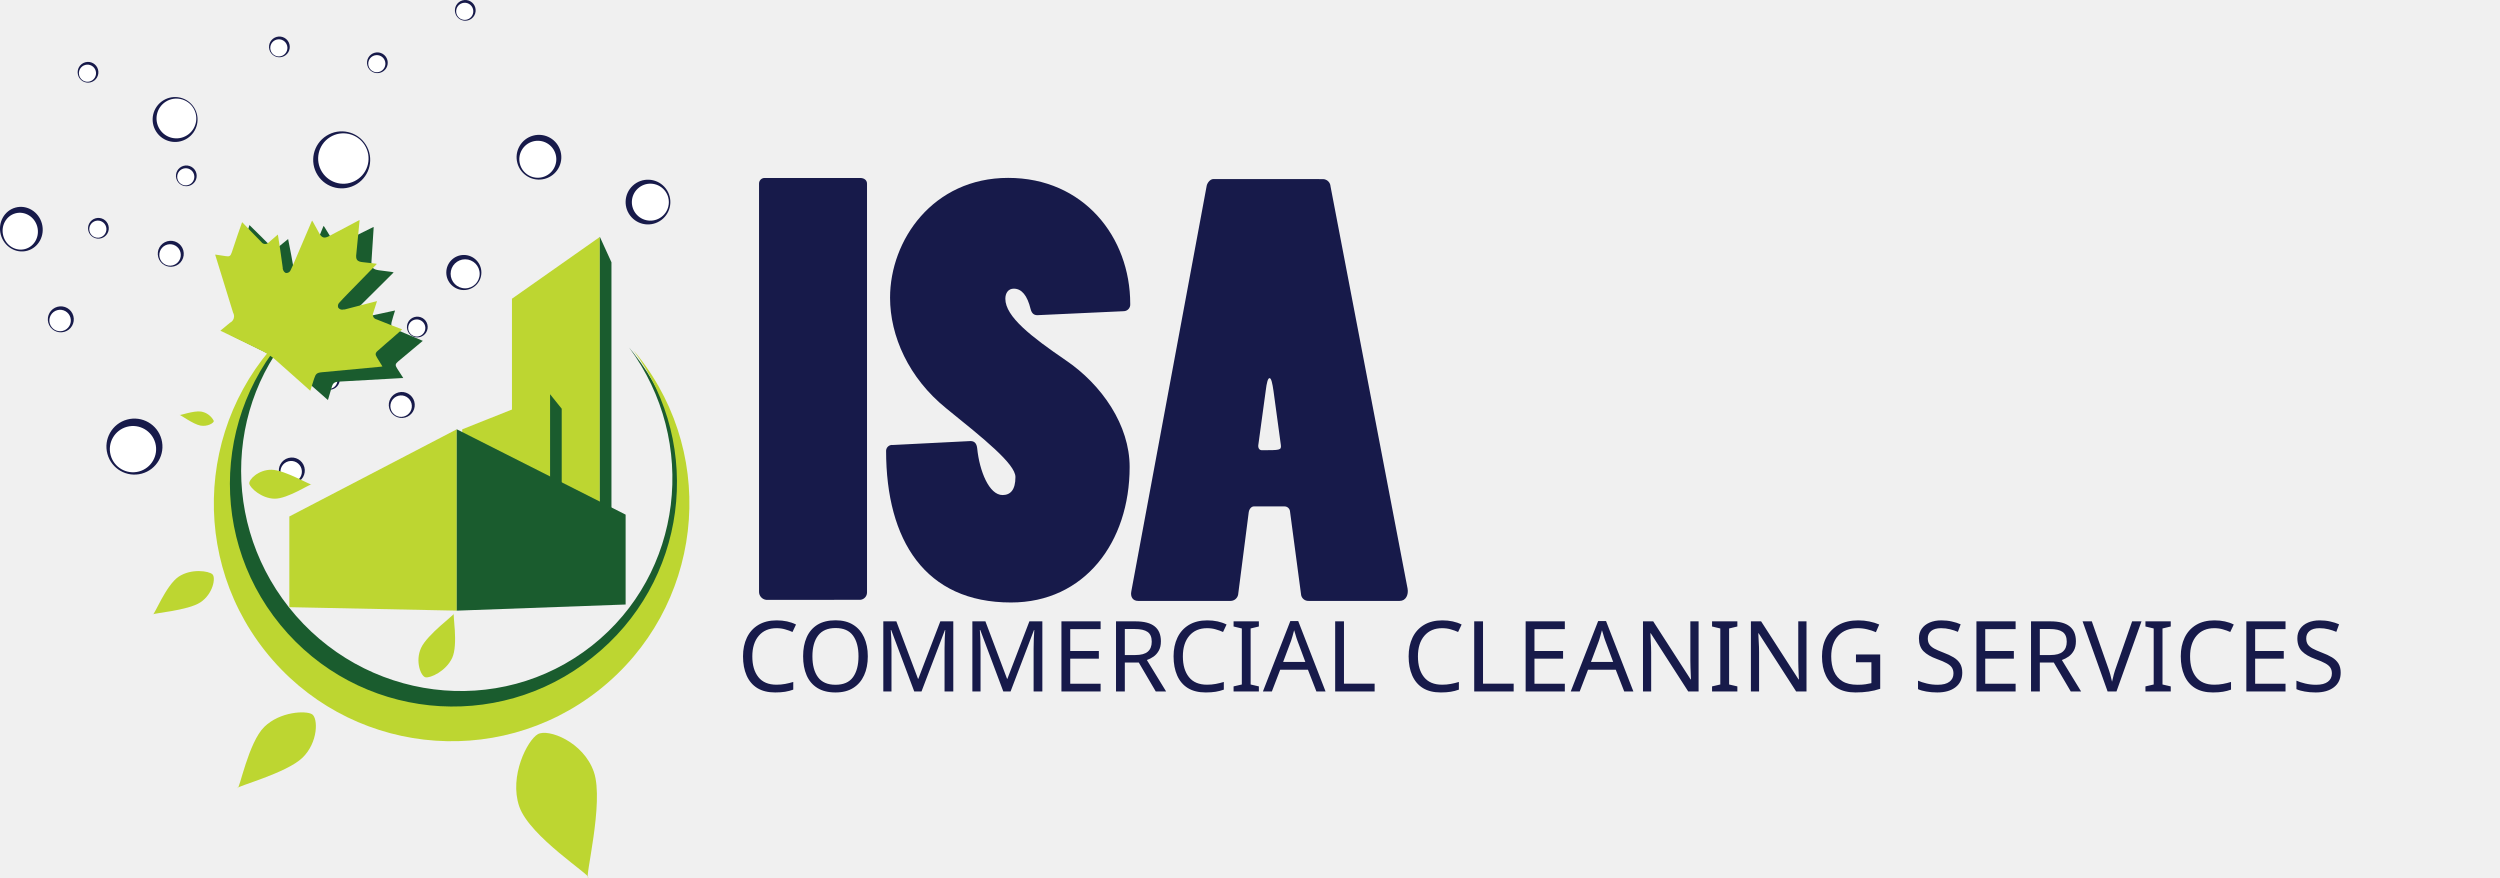
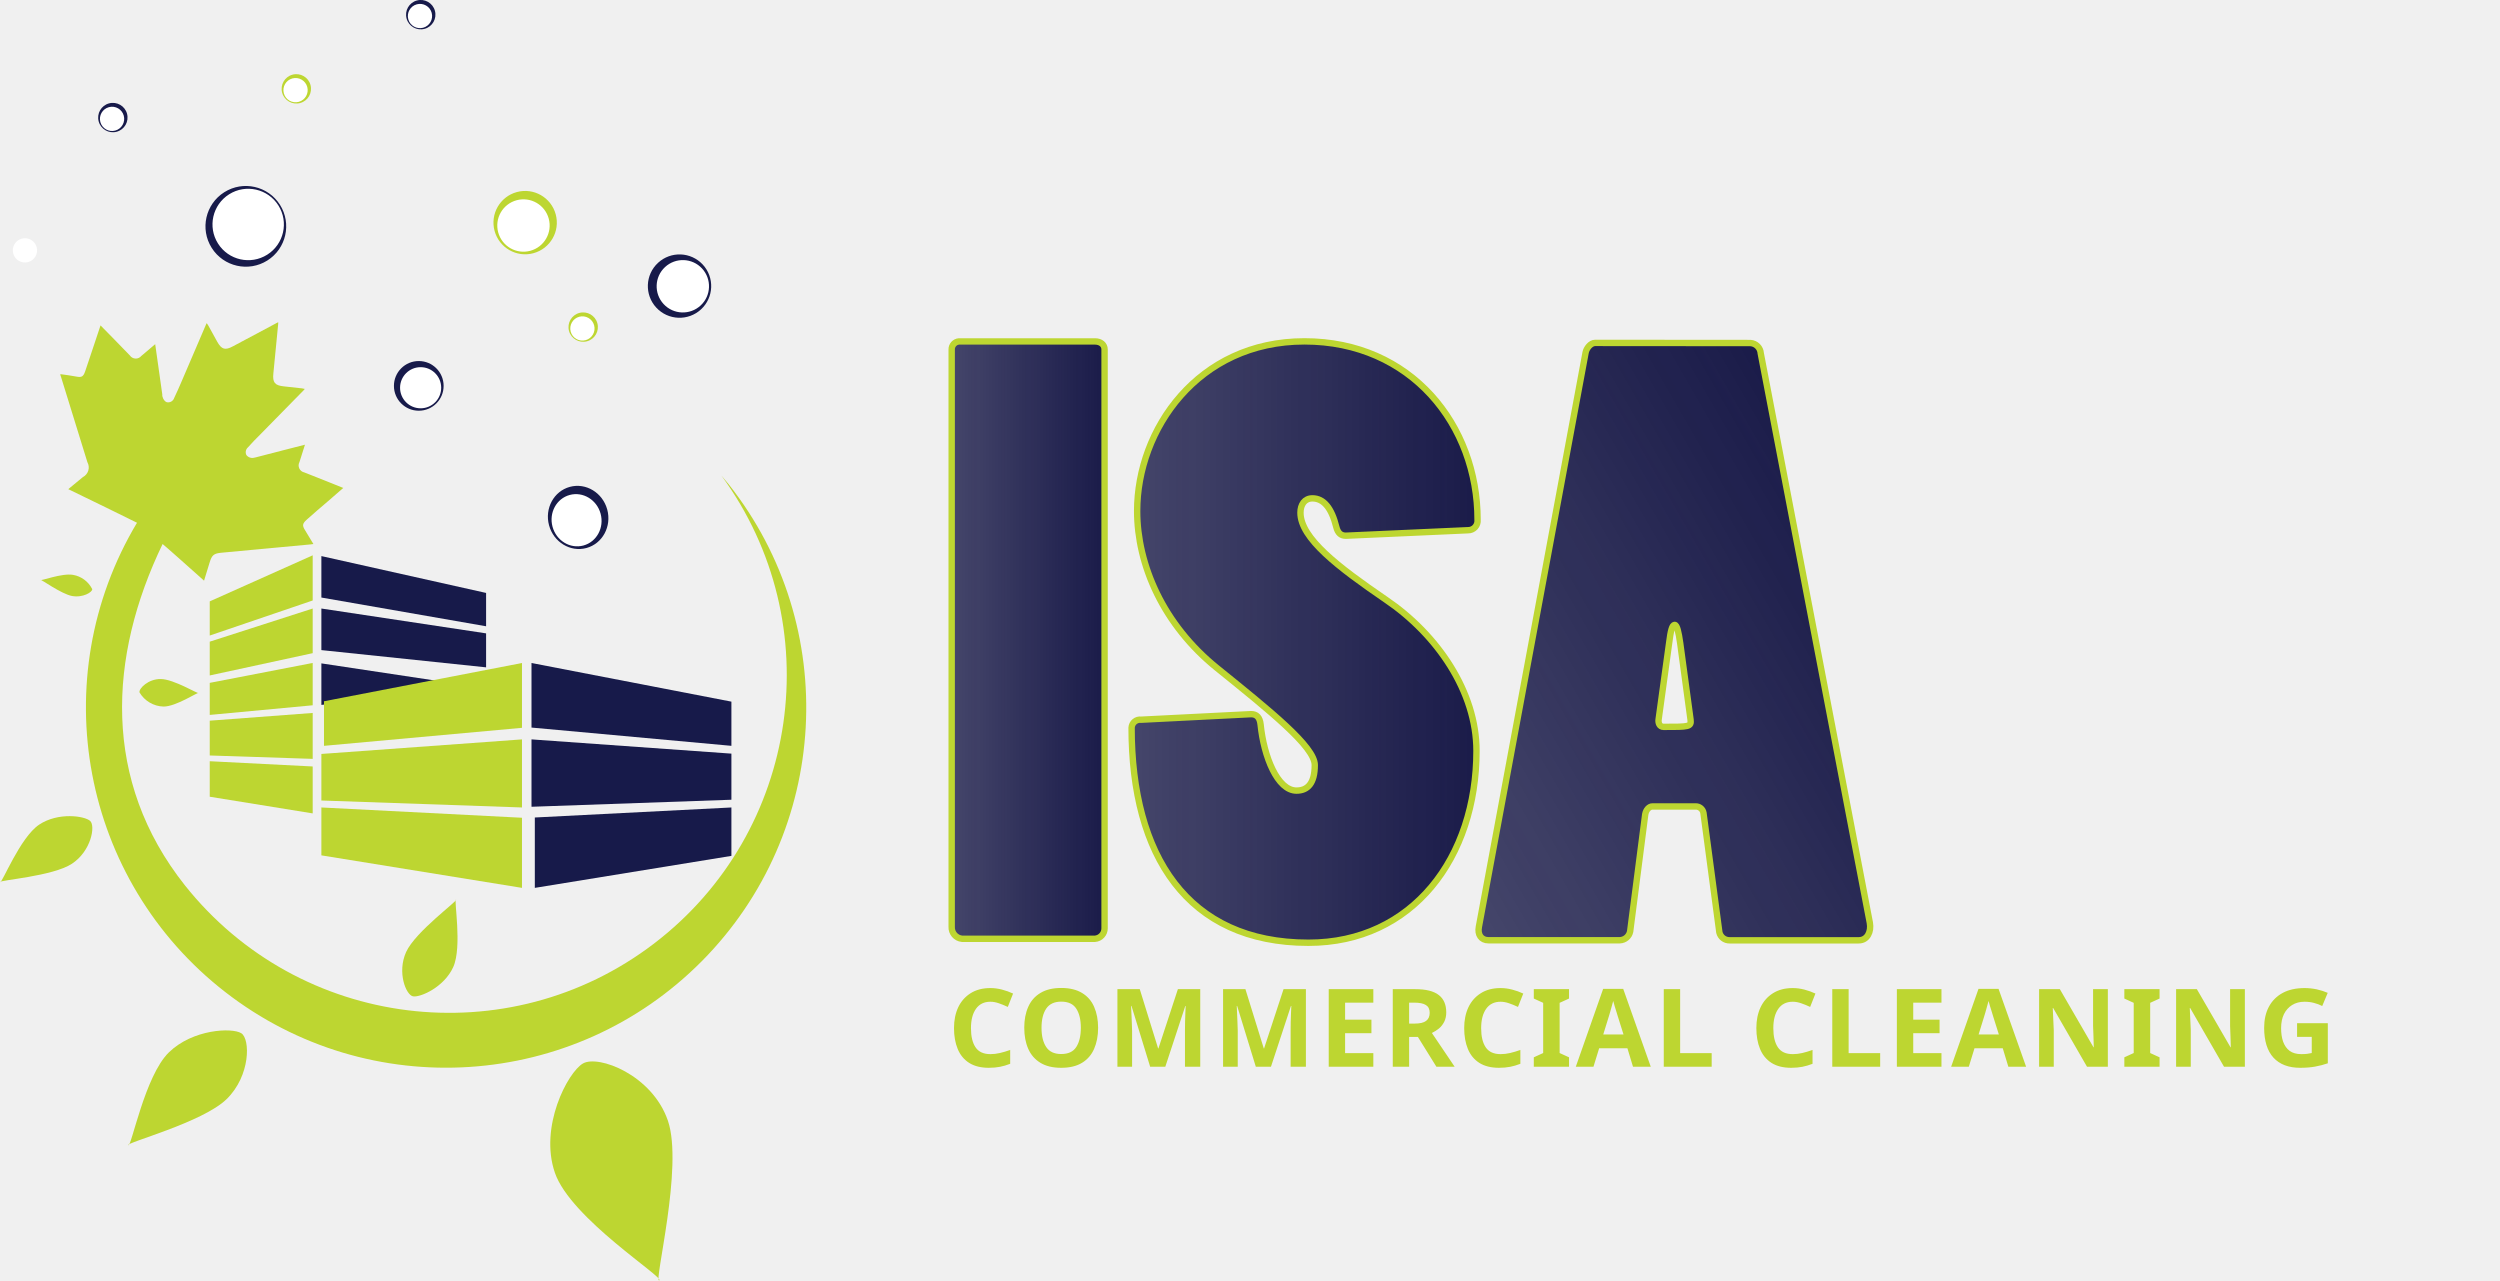
- <svg xmlns="http://www.w3.org/2000/svg" viewBox="0 0 554.29 194.58">
+ <svg xmlns="http://www.w3.org/2000/svg" xmlns:xlink="http://www.w3.org/1999/xlink" id="Layer_1" data-name="Layer 1" viewBox="0 0 391.44 200.5">
  <defs>
-     <style>.cls-1,.cls-4{fill:#171a4a;}.cls-2{fill:#fff;}.cls-3{fill:#1a5c2e;}.cls-4{font-size:21.77px;font-family:Verdana, Verdana;}.cls-5{fill:#bdd631;}</style>
+     <style>.cls-1,.cls-6{fill:#bdd631;}.cls-2{fill:#171a4a;}.cls-3{fill:#fff;}.cls-4,.cls-5,.cls-7{stroke:#bdd631;stroke-miterlimit:10;}.cls-4{fill:url(#linear-gradient);}.cls-5{fill:url(#linear-gradient-2);}.cls-6{font-size:17px;font-family:Verdana-Bold, Verdana;font-weight:700;letter-spacing:0.03em;}.cls-7{fill:url(#linear-gradient-3);}</style>
+     <linearGradient id="linear-gradient" x1="245.84" y1="319.72" x2="299.96" y2="319.72" gradientUnits="userSpaceOnUse">
+       <stop offset="0" stop-color="#1a1b49" stop-opacity="0.8" />
+       <stop offset="1" stop-color="#1a1b49" />
+     </linearGradient>
+     <linearGradient id="linear-gradient-2" x1="290.12" y1="347.97" x2="362.73" y2="306.05" xlink:href="#linear-gradient" />
+     <linearGradient id="linear-gradient-3" x1="217.66" y1="319.41" x2="241.6" y2="319.41" xlink:href="#linear-gradient" />
  </defs>
-   <g id="Layer_2" data-name="Layer 2">
-     <g id="Layer_1-2" data-name="Layer 1">
-       <circle class="cls-1" cx="143.67" cy="44.8" r="4.96" transform="translate(7.86 109.64) rotate(-42.84)" />
-       <circle class="cls-2" cx="144.19" cy="44.82" r="4.1" transform="translate(7.99 110) rotate(-42.84)" />
-       <circle class="cls-1" cx="73.04" cy="84.12" r="2.3" transform="translate(-19.44 22) rotate(-15.14)" />
-       <circle class="cls-2" cx="72.92" cy="84.33" r="1.9" transform="translate(-19.5 21.97) rotate(-15.14)" />
-       <circle class="cls-1" cx="92.53" cy="72.51" r="2.3" transform="translate(-15.73 26.68) rotate(-15.14)" />
-       <circle class="cls-2" cx="92.41" cy="72.72" r="1.9" transform="translate(-15.79 26.66) rotate(-15.14)" />
-       <circle class="cls-1" cx="64.7" cy="104.32" r="2.88" transform="translate(-25 20.52) rotate(-15.14)" />
-       <circle class="cls-2" cx="64.55" cy="104.58" r="2.38" transform="translate(-25.07 20.49) rotate(-15.14)" />
-       <circle class="cls-1" cx="89.08" cy="89.79" r="2.88" transform="translate(-20.36 26.38) rotate(-15.14)" />
-       <circle class="cls-2" cx="88.93" cy="90.05" r="2.38" transform="translate(-20.43 26.35) rotate(-15.14)" />
-       <path class="cls-3" d="M131.27,143.13c-20.56,16.26-50.66,12.45-67.23-8.5-16.23-20.53-13.44-49.89,6-66.36-.42.31-.85.62-1.27.95-21.94,17.34-25.39,49.52-7.72,71.87s49.78,26.41,71.71,9.07,25.39-49.52,7.72-71.87c-.34-.42-.69-.83-1-1.24C154.93,97.92,151.42,127.2,131.27,143.13Z" />
-       <path id="S" class="cls-1" d="M230,69.88c-.74,0-1.25-.37-1.5-1.37Q227.4,64,224.77,64c-1.24,0-1.87,1-1.87,2.24,0,4,5.86,8.48,13.34,13.6,8.11,5.49,14.22,14.46,14.22,23.69,0,16.71-10,30.05-26.31,30.05-19,0-27.69-13.72-27.69-33.67a1.33,1.33,0,0,1,1.5-1.25l17.21-.87c.87,0,1.37.5,1.49,1.62.5,5,2.63,10.35,5.62,10.35,1.74,0,2.86-1.12,2.86-4s-7-8.48-15.34-15.22S197.34,74.5,197.34,66c0-12.72,9.48-26.56,26.19-26.56s27.06,13.1,27.06,27.93a1.48,1.48,0,0,1-1.5,1.63Z" />
-       <path id="A" class="cls-1" d="M293.36,39.71A1.72,1.72,0,0,1,295,41.33l17.08,89.16c.25,1.37-.37,2.74-1.74,2.74H290.11a1.62,1.62,0,0,1-1.62-1.25L286,113.28a1.22,1.22,0,0,0-1.26-1H278c-.5,0-1,.5-1.13,1.25l-2.36,18.33a1.71,1.71,0,0,1-1.63,1.37H252.32c-1.12,0-1.74-.87-1.49-2.12L267.54,41.2c.12-.62.75-1.5,1.49-1.5Zm-11,47c-.25-1.75-.5-2.87-.87-2.87s-.63.88-.87,2.87L279,98.57c-.12.62.13,1.25.76,1.25,4,0,4.36,0,4.23-1.13Z" />
-       <path class="cls-3" d="M75.31,84.6,89,83.83l.42,0c-.47-.74-.91-1.43-1.36-2.12s-.46-1,.18-1.54c1.05-.89,2.12-1.77,3.18-2.66l2.32-1.94-2.89-1.22L87.64,73c-.82-.34-1-.79-.81-1.59s.49-1.66.76-2.57l-3.52.76-4,.88-.23,0a1.25,1.25,0,0,1-1.24-.44.93.93,0,0,1,.2-1.14c.58-.64,1.2-1.26,1.81-1.87l6.54-6.5.12-.15-.42-.09L84,59.92c-1.34-.19-1.72-.64-1.64-1.93q.24-3.72.48-7.43c0-.08,0-.15,0-.24l-.22.1-6.68,3.29c-1.15.57-1.71.39-2.41-.78L72,50.43c-.07-.11-.15-.22-.24-.35-.05.09-.08.13-.09.16q-1.75,4.26-3.5,8.53c-.33.8-.66,1.61-1,2.39a.93.93,0,0,1-1,.62,1.25,1.25,0,0,1-.88-1c0-.08,0-.15,0-.23l-.72-4L63.88,53,61.8,54.69A1.14,1.14,0,0,1,60,54.55l-2.46-2.45-2.23-2.2-.9,2.88c-.41,1.32-.81,2.64-1.24,4-.26.79-.51.91-1.35.75s-1.62-.29-2.48-.45c.05.18.08.29.12.41L54,70.38c.4,1.14.3,1.49-.61,2.21l-2.19,1.73L56,76.7c1.79.89,3.59,1.77,5.37,2.67a18.71,18.71,0,0,1,2.81,1.88c1.52,1.3,3,2.62,4.53,3.93l4,3.52L73.5,86C73.81,84.89,74.1,84.67,75.31,84.6Z" />
-       <text class="cls-4" transform="translate(163.41 153.31)">COMMERCIAL CLEANING SERVICES</text>
-       <polygon class="cls-5" points="113.51 66.23 132.99 52.53 132.99 133.08 113.51 132.83 113.51 66.23" />
-       <polygon class="cls-3" points="135.57 58.15 132.99 52.5 132.99 133.08 135.57 132.98 135.57 58.15" />
-       <polygon class="cls-5" points="102.48 95.19 121.96 87.43 121.96 133.08 102.48 132.94 102.48 95.19" />
-       <polygon class="cls-3" points="124.54 90.62 121.96 87.41 121.96 133.08 124.54 133.02 124.54 90.62" />
-       <polygon class="cls-5" points="64.15 134.62 101.27 135.39 101.27 95.18 64.15 114.51 64.15 134.62" />
-       <polygon class="cls-3" points="138.71 114.1 101.27 95.18 101.27 135.39 138.71 134.03 138.71 114.1" />
-       <path class="cls-5" d="M131.33,145.77A49.42,49.42,0,0,1,68.75,69.27c-.44.33-.88.65-1.32,1a52.72,52.72,0,1,0,74.06,8.66c-.34-.43-.7-.85-1.05-1.27A49.42,49.42,0,0,1,131.33,145.77Z" />
-       <path id="I" class="cls-1" d="M169.91,133a1.8,1.8,0,0,1-1.62-1.88V40.71a1.24,1.24,0,0,1,1.12-1.25h21.32c.88,0,1.5.5,1.5,1.25v90.66a1.63,1.63,0,0,1-1.5,1.62Z" />
-       <path class="cls-5" d="M71.39,82.53l13-1.22.4-.06c-.42-.7-.82-1.37-1.22-2s-.4-1,.22-1.51c1-.91,2.07-1.8,3.11-2.71l2.27-2L86.49,72l-3-1.19a1.05,1.05,0,0,1-.71-1.52l.81-2.53-3.36.86-3.83,1-.22,0A1.09,1.09,0,0,1,75,68.23a1,1,0,0,1,.23-1.12c.57-.65,1.18-1.27,1.78-1.89l6.42-6.57.12-.15-.39-.07-2.72-.3C79.17,58,78.83,57.55,79,56.3q.36-3.64.71-7.28c0-.07,0-.15,0-.23l-.21.1L73,52.33c-1.11.6-1.64.44-2.26-.68l-1.32-2.4c-.06-.11-.13-.21-.22-.34l-.09.16-3.61,8.45c-.34.8-.68,1.59-1.06,2.37a1,1,0,0,1-.95.64c-.36,0-.69-.43-.8-.93,0-.07,0-.15,0-.22l-.55-3.92L61.61,52l-2,1.72a1.05,1.05,0,0,1-1.68-.08l-2.25-2.31-2-2.08-1,2.85c-.43,1.3-.86,2.61-1.31,3.91-.27.78-.51.91-1.31.78l-2.34-.35c0,.17.07.28.1.39l3.86,12.49A1.59,1.59,0,0,1,51,71.55l-2.14,1.77,4.47,2.16c1.67.81,3.34,1.61,5,2.43a16.07,16.07,0,0,1,2.6,1.74c1.4,1.22,2.78,2.46,4.16,3.69l3.7,3.3L69.63,84C70,82.87,70.24,82.64,71.39,82.53Z" />
-       <path class="cls-5" d="M67.06,168c-3.52,3.43-14.82,6.39-14.39,6.74s2.42-10.15,5.93-13.58,9.27-3.65,10.6-2.79S70.58,164.59,67.06,168Z" />
-       <path class="cls-5" d="M93.35,143.67c1.35-3,7.65-7.54,7.3-7.65s1,6.88-.4,9.86-4.87,4.5-5.9,4.29S92,146.65,93.35,143.67Z" />
-       <path class="cls-5" d="M131.68,171.18c2.3,6.73-2.12,23.78-1.27,23.39s-13-9.05-15.29-15.78,1.83-14.68,4.11-16S129.37,164.45,131.68,171.18Z" />
-       <path class="cls-5" d="M44.43,133.55c-2.8,1.86-10.79,2.41-10.54,2.7s2.92-6.52,5.72-8.39,6.7-1.27,7.49-.53S47.24,131.69,44.43,133.55Z" />
-       <path class="cls-5" d="M60.24,104.15c2.92.05,8.88,3.59,8.85,3.26s-5.29,3.21-8.21,3.16-5.41-2.39-5.6-3.31S57.32,104.1,60.24,104.15Z" />
-       <path class="cls-5" d="M44.44,94.36c-1.6-.29-4.62-2.52-4.62-2.36s3.16-1,4.76-.75a3.88,3.88,0,0,1,2.83,2.08C47.44,93.78,46,94.65,44.44,94.36Z" />
-       <circle class="cls-1" cx="102.84" cy="60.42" r="3.89" />
-       <circle class="cls-2" cx="103.13" cy="60.71" r="3.22" />
-       <circle class="cls-1" cx="119.5" cy="34.86" r="4.96" transform="translate(-4.96 32.42) rotate(-15.14)" />
-       <circle class="cls-2" cx="119.24" cy="35.31" r="4.1" transform="translate(-5.08 32.37) rotate(-15.14)" />
-       <circle class="cls-1" cx="21.82" cy="50.61" r="2.3" transform="translate(-12.46 7.46) rotate(-15.14)" />
-       <circle class="cls-2" cx="21.7" cy="50.81" r="1.9" transform="translate(-12.52 7.43) rotate(-15.14)" />
-       <circle class="cls-1" cx="41.31" cy="38.99" r="2.3" transform="translate(-8.75 12.14) rotate(-15.14)" />
-       <circle class="cls-2" cx="41.19" cy="39.2" r="1.9" transform="translate(-8.81 12.12) rotate(-15.14)" />
-       <circle class="cls-1" cx="83.67" cy="13.91" r="2.3" transform="translate(-0.73 22.34) rotate(-15.14)" />
-       <circle class="cls-2" cx="83.55" cy="14.12" r="1.9" transform="translate(-0.79 22.31) rotate(-15.14)" />
-       <circle class="cls-1" cx="103.16" cy="2.3" r="2.3" transform="translate(2.98 27.02) rotate(-15.14)" />
-       <circle class="cls-2" cx="103.04" cy="2.51" r="1.9" transform="translate(2.92 27) rotate(-15.14)" />
-       <circle class="cls-1" cx="29.81" cy="99.02" r="6.21" transform="translate(-24.83 11.22) rotate(-15.14)" />
-       <circle class="cls-2" cx="29.49" cy="99.58" r="5.13" transform="translate(-24.99 11.16) rotate(-15.14)" />
-       <circle class="cls-1" cx="13.48" cy="70.8" r="2.88" transform="translate(-18.02 5.98) rotate(-15.14)" />
-       <circle class="cls-2" cx="13.33" cy="71.06" r="2.38" transform="translate(-18.1 5.95) rotate(-15.14)" />
-       <circle class="cls-1" cx="37.86" cy="56.27" r="2.88" transform="translate(-13.38 11.84) rotate(-15.14)" />
-       <circle class="cls-2" cx="37.71" cy="56.53" r="2.38" transform="translate(-13.46 11.81) rotate(-15.14)" />
-       <circle class="cls-1" cx="19.52" cy="16.02" r="2.3" transform="translate(-3.51 5.66) rotate(-15.14)" />
-       <circle class="cls-2" cx="19.4" cy="16.23" r="1.9" transform="translate(-3.57 5.63) rotate(-15.14)" />
-       <circle class="cls-1" cx="75.76" cy="35.45" r="6.32" transform="translate(-7.23 45.89) rotate(-32.25)" />
-       <circle class="cls-2" cx="76.13" cy="35.16" r="5.59" transform="translate(-7.02 46.04) rotate(-32.25)" />
-       <ellipse class="cls-1" cx="4.74" cy="50.81" rx="4.72" ry="4.96" transform="translate(-13.11 3) rotate(-15.14)" />
-       <ellipse class="cls-2" cx="4.49" cy="51.26" rx="3.9" ry="4.1" transform="translate(-13.23 2.95) rotate(-15.14)" />
-       <circle class="cls-1" cx="61.95" cy="10.4" r="2.3" transform="translate(-0.57 16.54) rotate(-15.14)" />
-       <circle class="cls-2" cx="61.83" cy="10.61" r="1.9" transform="translate(-0.63 16.52) rotate(-15.14)" />
-       <circle class="cls-1" cx="38.82" cy="26.5" r="4.98" transform="translate(-8.15 24.8) rotate(-32.25)" />
-       <circle class="cls-2" cx="39.11" cy="26.27" r="4.41" transform="translate(-7.98 24.92) rotate(-32.25)" />
-     </g>
-   </g>
+   <path class="cls-1" d="M93.82,325.51c2,0,5.95,2.41,5.92,2.19s-3.54,2.15-5.5,2.12a4.51,4.51,0,0,1-3.75-2.22C90.37,327,91.87,325.48,93.82,325.51Z" transform="translate(-68.65 -219.19)" />
+   <polygon class="cls-2" points="76.11 104.49 50.32 101.79 50.32 95.28 76.11 99.17 76.11 104.49" />
+   <polygon class="cls-2" points="50.32 110.37 50.32 103.87 76.11 107.76 50.32 110.37" />
+   <polygon class="cls-1" points="81.73 128.04 50.32 126.43 50.32 133.93 81.73 139.02 81.73 128.04" />
+   <polygon class="cls-1" points="50.32 118.05 81.73 115.77 81.73 126.43 50.32 125.34 50.32 118.05" />
+   <polygon class="cls-1" points="50.73 109.8 81.73 103.81 81.73 113.96 50.73 116.78 50.73 109.8" />
+   <polygon class="cls-2" points="114.52 116.78 83.22 113.92 83.22 103.81 114.52 109.86 114.52 116.78" />
+   <polygon class="cls-2" points="114.52 125.22 83.22 126.32 83.22 115.77 114.52 118 114.52 125.22" />
+   <polygon class="cls-2" points="114.52 126.43 83.74 128 83.74 139.02 114.52 134.01 114.52 126.43" />
+   <polygon class="cls-1" points="32.84 119.19 48.96 120.01 48.96 127.36 32.84 124.75 32.84 119.19" />
+   <polygon class="cls-1" points="32.84 118.29 48.96 118.82 48.96 111.63 32.84 112.84 32.84 118.29" />
+   <polygon class="cls-1" points="32.84 106.92 48.96 103.8 48.96 110.43 32.84 111.94 32.84 106.92" />
+   <polygon class="cls-1" points="32.84 100.47 48.96 95.28 48.96 102.27 32.84 105.76 32.84 100.47" />
+   <polygon class="cls-1" points="32.84 94.16 48.96 86.95 48.96 94.02 32.84 99.51 32.84 94.16" />
+   <polygon class="cls-2" points="76.11 92.84 50.32 87.07 50.32 93.56 76.11 98.06 76.11 92.84" />
+   <circle class="cls-2" cx="175.05" cy="263.99" r="4.96" transform="translate(-201.46 -29.75) rotate(-42.84)" />
+   <circle class="cls-3" cx="175.56" cy="264.01" r="4.1" transform="translate(-201.33 -29.39) rotate(-42.84)" />
+   <path id="S" class="cls-4" d="M279.38,303.07c-.74,0-1.25-.37-1.5-1.37q-1.11-4.48-3.74-4.48c-1.24,0-1.87,1-1.87,2.24,0,4,5.86,8.48,13.34,13.6,8.11,5.49,14.22,14.46,14.22,23.69,0,16.71-10,30.05-26.31,30.05-19,0-27.69-13.72-27.69-33.67a1.33,1.33,0,0,1,1.5-1.25l17.21-.87c.87,0,1.37.5,1.49,1.62.5,5,2.63,10.35,5.62,10.35,1.74,0,2.86-1.12,2.86-4s-7-8.48-15.34-15.22-12.47-16.08-12.47-24.56c0-12.72,9.48-26.56,26.19-26.56S300,285.74,300,300.58a1.48,1.48,0,0,1-1.5,1.63Z" transform="translate(-68.65 -219.19)" />
+   <path id="A" class="cls-5" d="M342.73,272.9a1.72,1.72,0,0,1,1.61,1.62l17.08,89.16c.25,1.37-.37,2.74-1.74,2.74H339.48a1.62,1.62,0,0,1-1.62-1.25l-2.49-18.71a1.22,1.22,0,0,0-1.26-1h-6.73c-.5,0-1,.5-1.13,1.25l-2.36,18.33a1.71,1.71,0,0,1-1.63,1.37H301.7c-1.12,0-1.74-.87-1.49-2.12l16.71-89.91c.12-.62.75-1.5,1.49-1.5Zm-11,47c-.25-1.75-.5-2.87-.87-2.87s-.63.88-.87,2.87l-1.63,11.85c-.12.62.13,1.25.76,1.25,4,0,4.36,0,4.23-1.13Z" transform="translate(-68.65 -219.19)" />
+   <text class="cls-6" transform="translate(148.39 167.02)">COMMERCIAL CLEANING</text>
+   <path id="I" class="cls-7" d="M219.28,366.18a1.8,1.8,0,0,1-1.62-1.88V273.9a1.24,1.24,0,0,1,1.12-1.25H240.1c.88,0,1.5.5,1.5,1.25v90.66a1.63,1.63,0,0,1-1.5,1.62Z" transform="translate(-68.65 -219.19)" />
+   <path class="cls-1" d="M104.13,391.29c-3.76,3.67-15.86,6.83-15.39,7.21s2.58-10.86,6.35-14.53,9.92-3.9,11.34-3S107.89,387.62,104.13,391.29Z" transform="translate(-68.65 -219.19)" />
+   <path class="cls-1" d="M132.24,368.25c1.45-3.19,8.18-8.06,7.81-8.19s1,7.36-.43,10.54-5.21,4.81-6.31,4.59S130.8,371.43,132.24,368.25Z" transform="translate(-68.65 -219.19)" />
+   <path class="cls-1" d="M173.23,394.67c2.46,7.2-2.26,25.43-1.36,25S158,410,155.53,402.81s2-15.7,4.39-17.1S170.77,387.47,173.23,394.67Z" transform="translate(-68.65 -219.19)" />
+   <path class="cls-1" d="M79.93,354.42c-3,2-11.54,2.58-11.27,2.89s3.12-7,6.12-9,7.17-1.36,8-.57S82.93,352.43,79.93,354.42Z" transform="translate(-68.65 -219.19)" />
+   <path class="cls-1" d="M79.93,312.51C78.22,312.19,75,309.81,75,310s3.38-1.11,5.09-.8a4.15,4.15,0,0,1,3,2.23C83.15,311.89,81.64,312.82,79.93,312.51Z" transform="translate(-68.65 -219.19)" />
+   <circle class="cls-2" cx="65.57" cy="60.42" r="3.89" />
+   <circle class="cls-3" cx="65.86" cy="60.71" r="3.22" />
+   <circle class="cls-1" cx="150.87" cy="254.05" r="4.96" transform="translate(-129.76 -170.97) rotate(-15.14)" />
+   <circle class="cls-3" cx="150.61" cy="254.5" r="4.1" transform="translate(-129.89 -171.02) rotate(-15.14)" />
+   <circle class="cls-3" cx="72.56" cy="258.39" r="1.9" transform="translate(-133.62 -191.27) rotate(-15.14)" />
+   <circle class="cls-1" cx="115.05" cy="233.1" r="2.3" transform="translate(-125.54 -181.05) rotate(-15.14)" />
+   <circle class="cls-3" cx="114.93" cy="233.31" r="1.9" transform="translate(-125.6 -181.08) rotate(-15.14)" />
+   <circle class="cls-2" cx="134.53" cy="221.49" r="2.3" transform="translate(-121.83 -176.37) rotate(-15.14)" />
+   <circle class="cls-3" cx="134.41" cy="221.7" r="1.9" transform="translate(-121.89 -176.39) rotate(-15.14)" />
+   <circle class="cls-2" cx="107.13" cy="254.64" r="6.32" transform="translate(-187.99 -122.75) rotate(-32.25)" />
+   <circle class="cls-3" cx="107.5" cy="254.35" r="5.59" transform="translate(-187.78 -122.6) rotate(-32.25)" />
+   <circle class="cls-2" cx="86.32" cy="237.6" r="2.3" transform="translate(-127.71 -188.4) rotate(-15.14)" />
+   <circle class="cls-3" cx="86.2" cy="237.8" r="1.9" transform="translate(-127.77 -188.42) rotate(-15.14)" />
+   <path class="cls-2" d="M184,300.6" transform="translate(-68.65 -219.19)" />
+   <path class="cls-3" d="M184.3,300.7" transform="translate(-68.65 -219.19)" />
+   <circle class="cls-1" cx="159.96" cy="270.41" r="2.3" transform="translate(-133.72 -168.03) rotate(-15.14)" />
+   <circle class="cls-3" cx="159.84" cy="270.62" r="1.9" transform="translate(-133.78 -168.05) rotate(-15.14)" />
+   <ellipse class="cls-2" cx="159.17" cy="300.21" rx="4.72" ry="4.96" transform="translate(-141.53 -167.2) rotate(-15.14)" />
+   <ellipse class="cls-3" cx="158.93" cy="300.65" rx="3.9" ry="4.1" transform="translate(-141.66 -167.25) rotate(-15.14)" />
+   <path class="cls-1" d="M182.73,295c-.37-.46-.75-.91-1.13-1.35a52.86,52.86,0,0,1-84,64.16c-13-16.4-12-35.79-3.49-53.44.28.2,5.13,4.52,6.49,5.74l.87-2.84c.36-1.18.66-1.43,1.89-1.54l13.93-1.3.43-.06c-.45-.75-.87-1.47-1.31-2.17s-.43-1,.23-1.61c1.1-1,2.22-1.93,3.33-2.89l2.43-2.11-2.89-1.16-3.21-1.27a1.12,1.12,0,0,1-.76-1.63c.28-.88.56-1.75.86-2.71l-3.6.92-4.1,1.06-.23.05a1.17,1.17,0,0,1-1.24-.41,1,1,0,0,1,.24-1.2c.61-.69,1.26-1.36,1.91-2l6.87-7,.12-.16c-.16,0-.29-.07-.42-.08l-2.91-.32c-1.36-.15-1.73-.61-1.59-2q.38-3.89.76-7.79c0-.08,0-.16,0-.25l-.22.11-6.9,3.68c-1.19.64-1.75.47-2.42-.72l-1.41-2.56c-.06-.11-.14-.22-.24-.36-.05.1-.08.13-.1.18q-1.93,4.52-3.86,9c-.37.85-.73,1.7-1.14,2.54a1,1,0,0,1-1,.68c-.38,0-.74-.46-.86-1,0-.08,0-.16,0-.24l-.59-4.19-.52-3.68-2.17,1.84a1.12,1.12,0,0,1-1.8-.08l-2.41-2.48-2.18-2.22-1,3c-.47,1.39-.92,2.79-1.4,4.18-.29.84-.55,1-1.4.83s-1.63-.25-2.5-.38c0,.18.07.3.11.42l4.13,13.36a1.7,1.7,0,0,1-.7,2.34l-2.29,1.89c1.64.79,10.53,5.12,10.76,5.26A56.39,56.39,0,1,0,182.73,295Z" transform="translate(-68.65 -219.19)" />
</svg>
